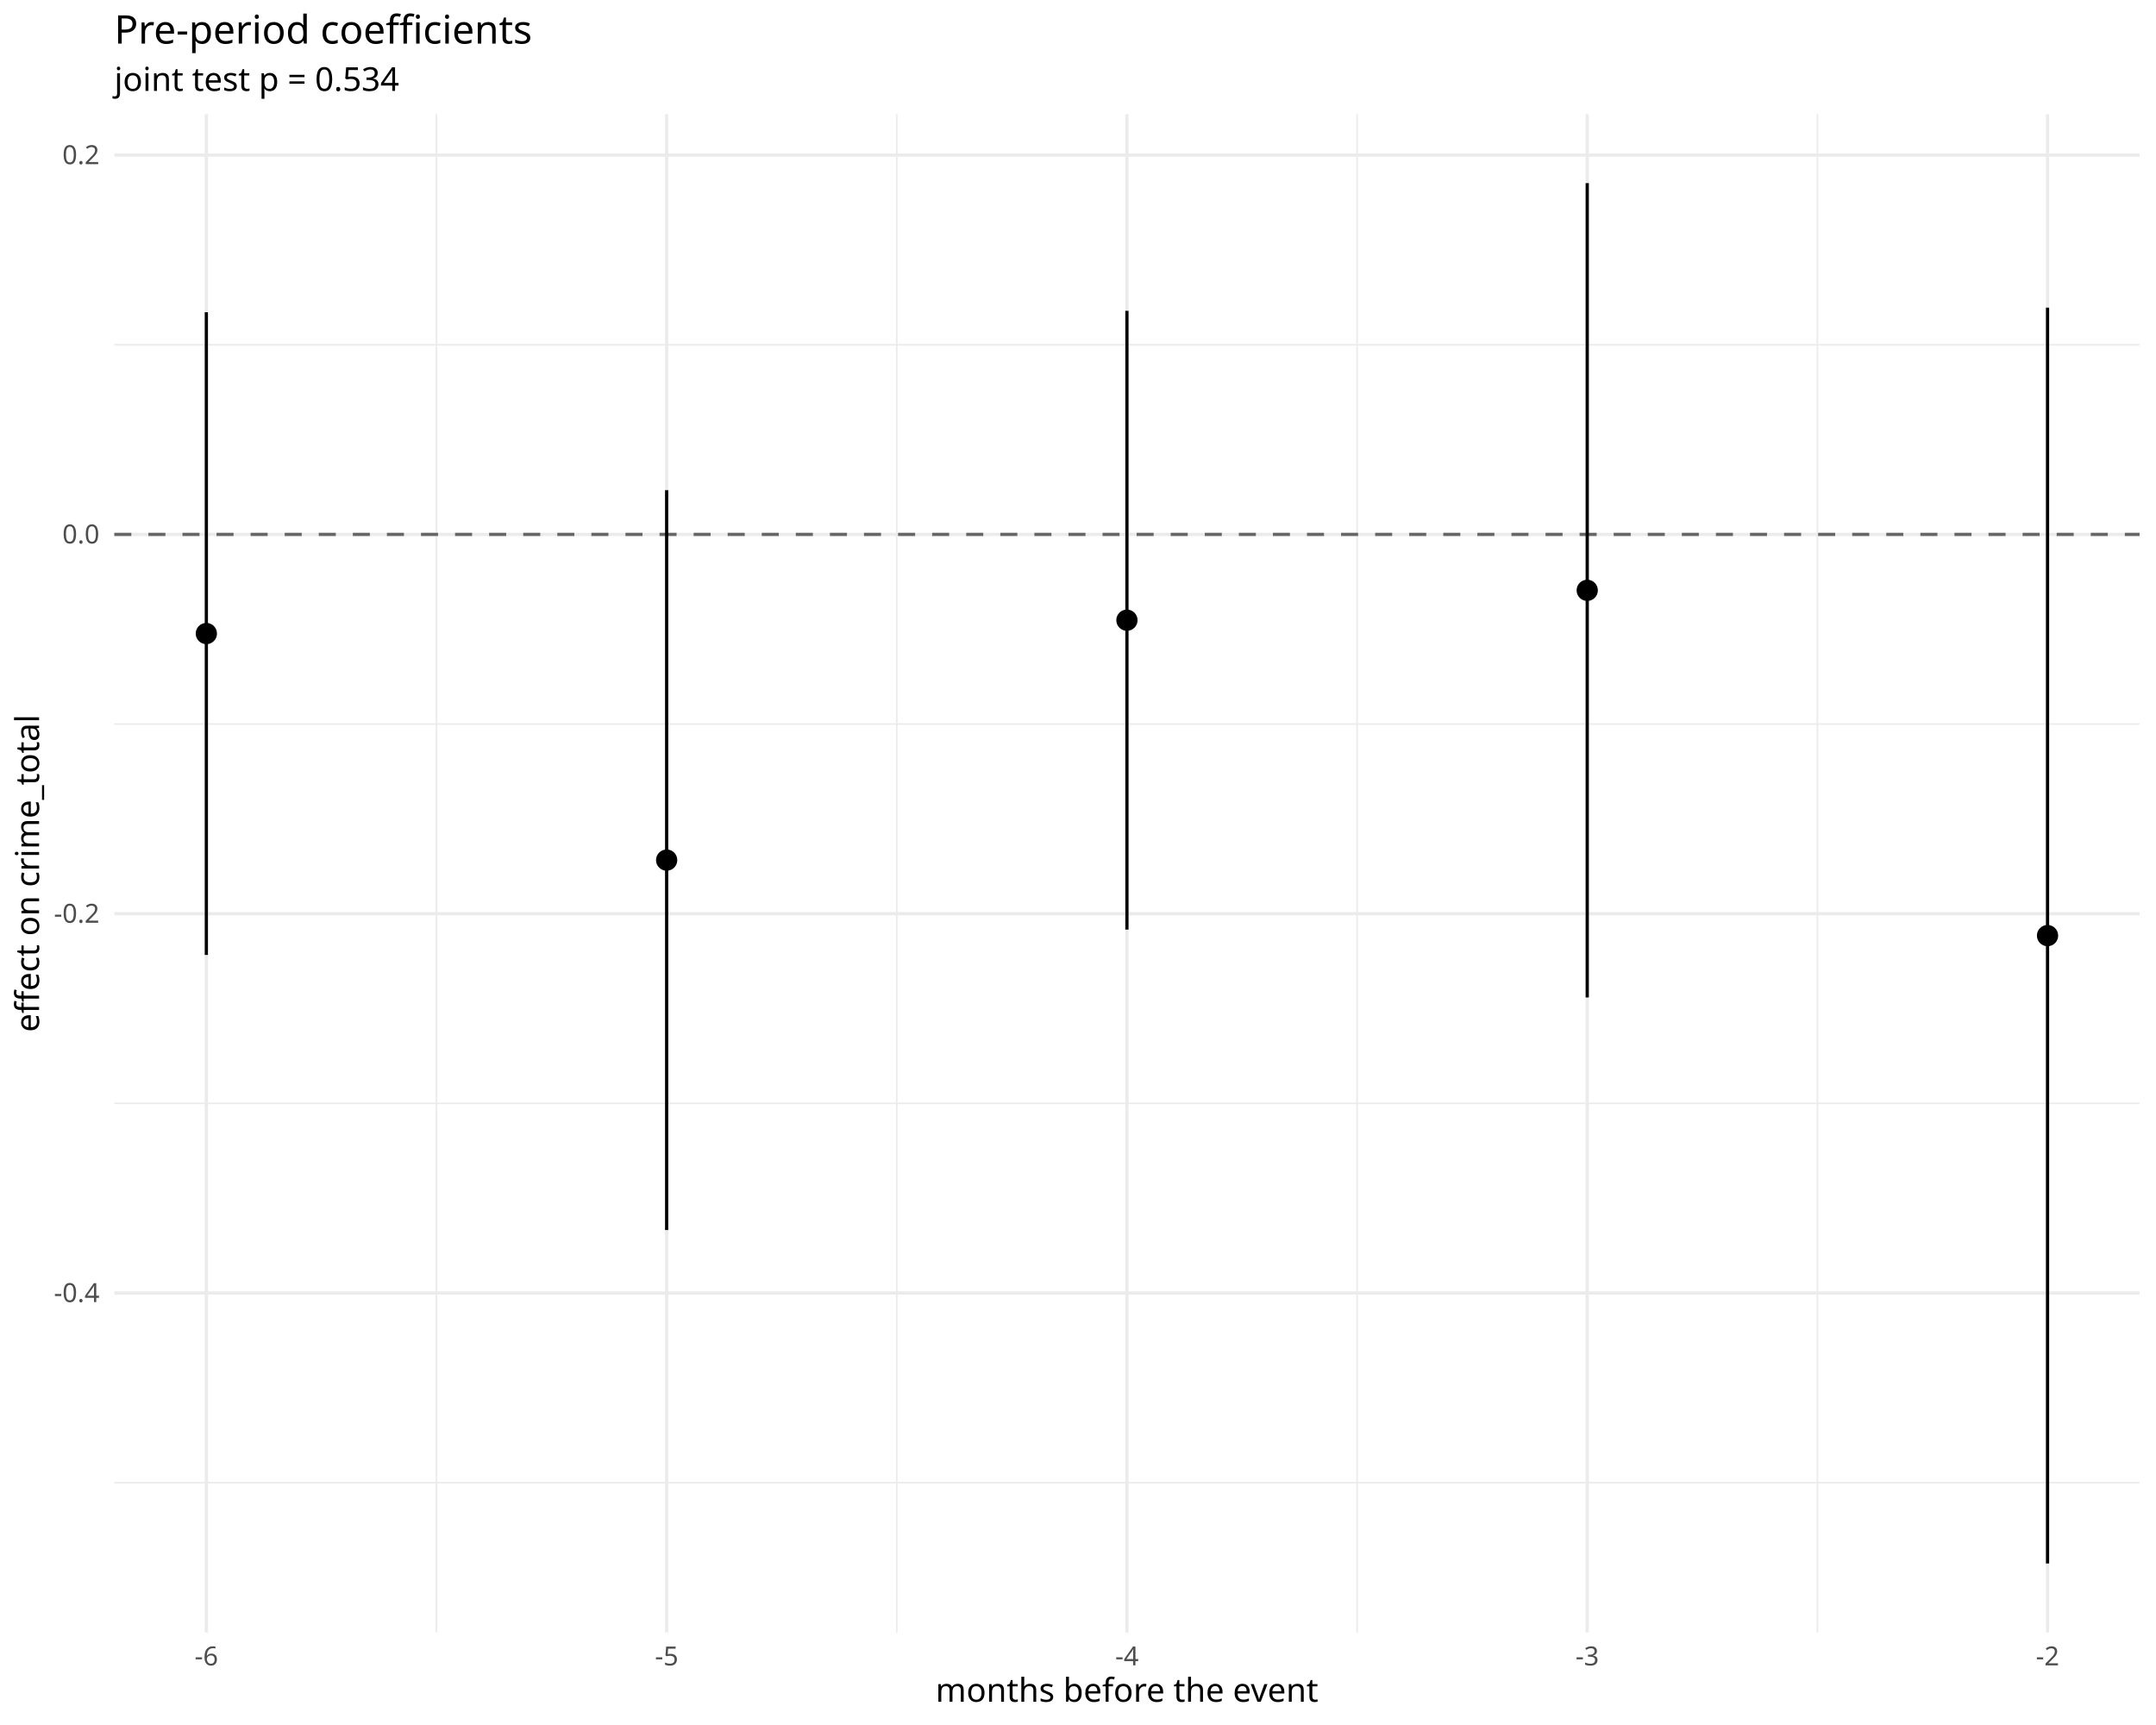
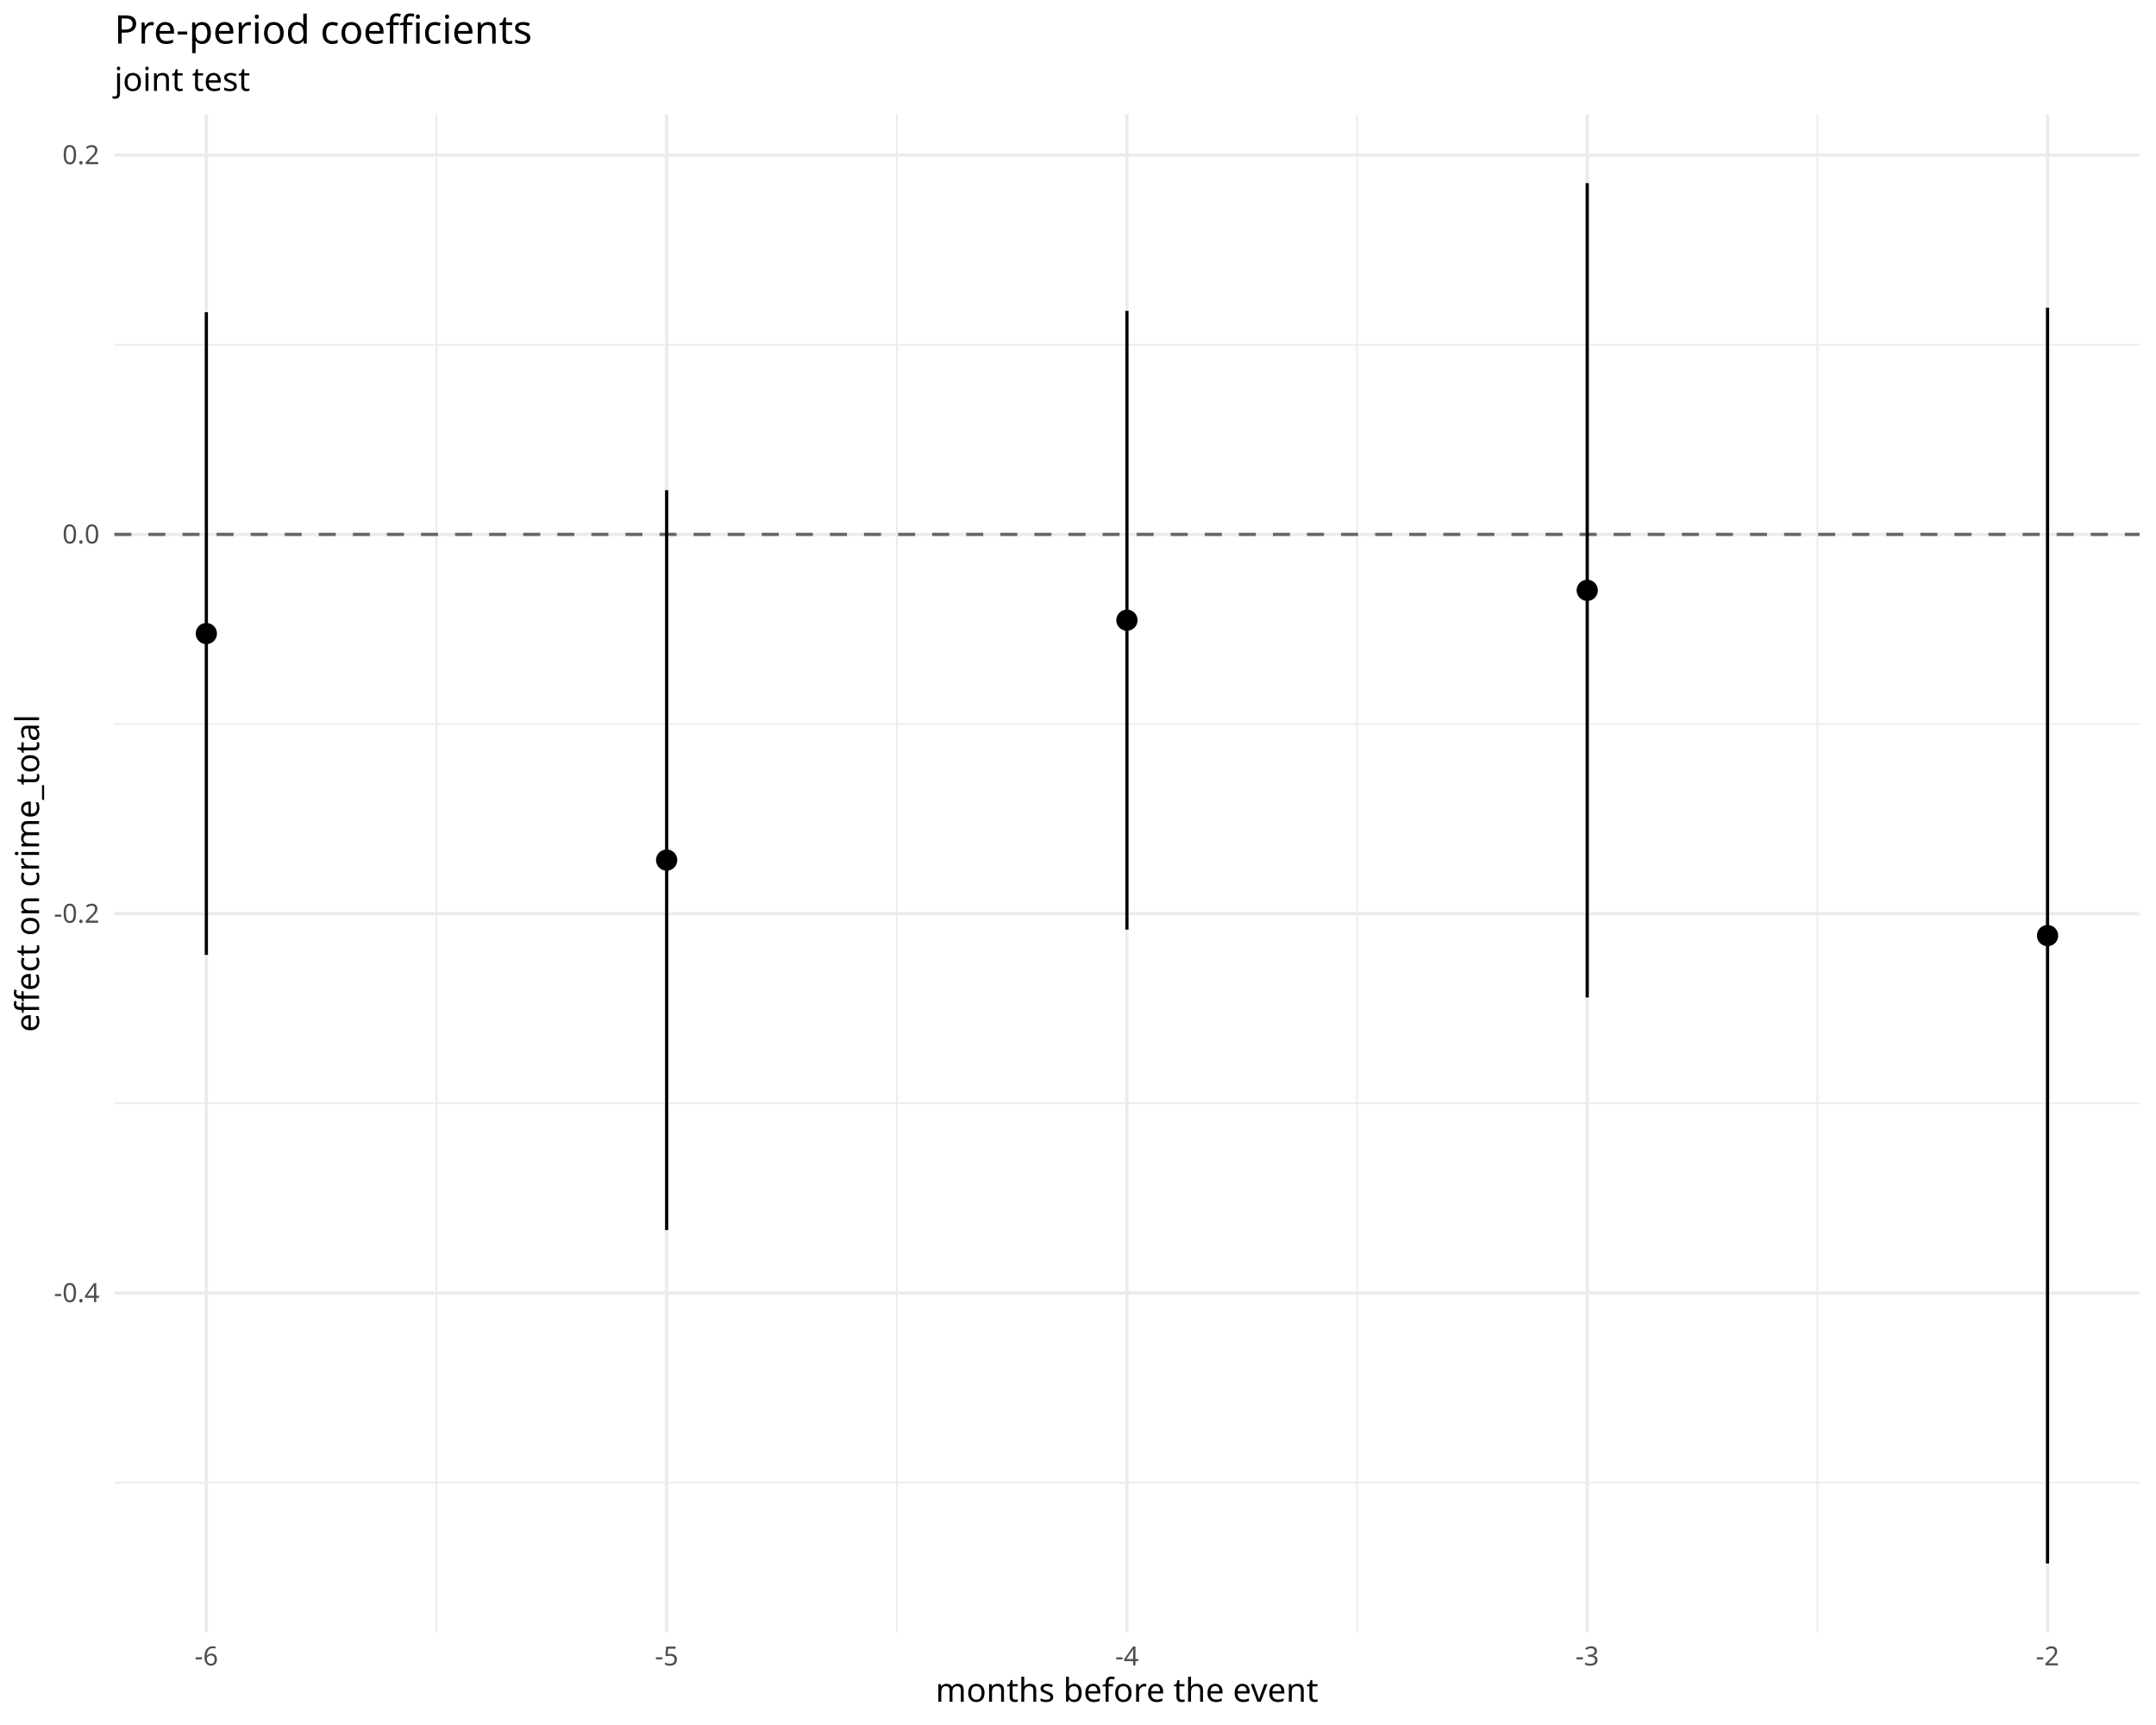
<svg xmlns="http://www.w3.org/2000/svg" class="svglite" data-engine-version="2.0" width="720.00pt" height="576.00pt" viewBox="0 0 720.00 576.00">
  <defs>
    <style type="text/css">
    .svglite line, .svglite polyline, .svglite polygon, .svglite path, .svglite rect, .svglite circle {
      fill: none;
      stroke: #000000;
      stroke-linecap: round;
      stroke-linejoin: round;
      stroke-miterlimit: 10.00;
    }
  </style>
  </defs>
  <rect width="100%" height="100%" style="stroke: none; fill: #FFFFFF;" />
  <defs>
    <clipPath id="cpMC4wMHw3MjAuMDB8MC4wMHw1NzYuMDA=">
      <rect x="0.00" y="0.00" width="720.00" height="576.00" />
    </clipPath>
  </defs>
  <g clip-path="url(#cpMC4wMHw3MjAuMDB8MC4wMHw1NzYuMDA=)">
    <rect x="0.00" y="0.00" width="720.00" height="576.00" style="stroke-width: 1.07; stroke: none; fill: #FFFFFF;" />
  </g>
  <defs>
    <clipPath id="cpMzguMTd8NzE0LjUyfDM4LjEyfDU0NS4xMQ==">
      <rect x="38.17" y="38.12" width="676.35" height="507.00" />
    </clipPath>
  </defs>
  <g clip-path="url(#cpMzguMTd8NzE0LjUyfDM4LjEyfDU0NS4xMQ==)">
    <polyline points="38.17,495.08 714.52,495.08 " style="stroke-width: 0.53; stroke: #EBEBEB; stroke-linecap: butt;" />
    <polyline points="38.17,368.42 714.52,368.42 " style="stroke-width: 0.53; stroke: #EBEBEB; stroke-linecap: butt;" />
    <polyline points="38.17,241.76 714.52,241.76 " style="stroke-width: 0.53; stroke: #EBEBEB; stroke-linecap: butt;" />
    <polyline points="38.17,115.11 714.52,115.11 " style="stroke-width: 0.53; stroke: #EBEBEB; stroke-linecap: butt;" />
    <polyline points="145.77,545.11 145.77,38.12 " style="stroke-width: 0.53; stroke: #EBEBEB; stroke-linecap: butt;" />
    <polyline points="299.49,545.11 299.49,38.12 " style="stroke-width: 0.53; stroke: #EBEBEB; stroke-linecap: butt;" />
    <polyline points="453.20,545.11 453.20,38.12 " style="stroke-width: 0.53; stroke: #EBEBEB; stroke-linecap: butt;" />
    <polyline points="606.92,545.11 606.92,38.12 " style="stroke-width: 0.53; stroke: #EBEBEB; stroke-linecap: butt;" />
    <polyline points="38.17,431.75 714.52,431.75 " style="stroke-width: 1.07; stroke: #EBEBEB; stroke-linecap: butt;" />
    <polyline points="38.17,305.09 714.52,305.09 " style="stroke-width: 1.07; stroke: #EBEBEB; stroke-linecap: butt;" />
    <polyline points="38.17,178.44 714.52,178.44 " style="stroke-width: 1.07; stroke: #EBEBEB; stroke-linecap: butt;" />
    <polyline points="38.17,51.78 714.52,51.78 " style="stroke-width: 1.07; stroke: #EBEBEB; stroke-linecap: butt;" />
    <polyline points="68.91,545.11 68.91,38.12 " style="stroke-width: 1.07; stroke: #EBEBEB; stroke-linecap: butt;" />
    <polyline points="222.63,545.11 222.63,38.12 " style="stroke-width: 1.07; stroke: #EBEBEB; stroke-linecap: butt;" />
    <polyline points="376.34,545.11 376.34,38.12 " style="stroke-width: 1.07; stroke: #EBEBEB; stroke-linecap: butt;" />
    <polyline points="530.06,545.11 530.06,38.12 " style="stroke-width: 1.07; stroke: #EBEBEB; stroke-linecap: butt;" />
    <polyline points="683.78,545.11 683.78,38.12 " style="stroke-width: 1.07; stroke: #EBEBEB; stroke-linecap: butt;" />
    <line x1="38.17" y1="178.44" x2="714.52" y2="178.44" style="stroke-width: 1.07; stroke: #666666; stroke-dasharray: 5.69,5.69; stroke-linecap: butt;" />
    <line x1="68.91" y1="318.85" x2="68.91" y2="104.25" style="stroke-width: 1.07; stroke-linecap: butt;" />
    <line x1="222.63" y1="410.72" x2="222.63" y2="163.68" style="stroke-width: 1.07; stroke-linecap: butt;" />
    <line x1="376.34" y1="310.40" x2="376.34" y2="103.79" style="stroke-width: 1.07; stroke-linecap: butt;" />
    <line x1="530.06" y1="333.07" x2="530.06" y2="61.16" style="stroke-width: 1.07; stroke-linecap: butt;" />
    <line x1="683.78" y1="522.07" x2="683.78" y2="102.74" style="stroke-width: 1.07; stroke-linecap: butt;" />
    <circle cx="68.91" cy="211.55" r="2.84" style="stroke-width: 1.42; fill: #000000;" />
    <circle cx="222.63" cy="287.20" r="2.84" style="stroke-width: 1.42; fill: #000000;" />
    <circle cx="376.34" cy="207.09" r="2.84" style="stroke-width: 1.42; fill: #000000;" />
    <circle cx="530.06" cy="197.12" r="2.84" style="stroke-width: 1.42; fill: #000000;" />
    <circle cx="683.78" cy="312.41" r="2.84" style="stroke-width: 1.42; fill: #000000;" />
  </g>
  <g clip-path="url(#cpMC4wMHw3MjAuMDB8MC4wMHw1NzYuMDA=)">
    <text x="33.24" y="434.78" text-anchor="end" style="font-size: 8.80px; fill: #4D4D4D; font-family: sans;" textLength="15.16px" lengthAdjust="spacingAndGlyphs">-0.4</text>
    <text x="33.24" y="308.12" text-anchor="end" style="font-size: 8.80px; fill: #4D4D4D; font-family: sans;" textLength="15.16px" lengthAdjust="spacingAndGlyphs">-0.2</text>
    <text x="33.24" y="181.46" text-anchor="end" style="font-size: 8.80px; fill: #4D4D4D; font-family: sans;" textLength="12.23px" lengthAdjust="spacingAndGlyphs">0.0</text>
    <text x="33.24" y="54.81" text-anchor="end" style="font-size: 8.80px; fill: #4D4D4D; font-family: sans;" textLength="12.23px" lengthAdjust="spacingAndGlyphs">0.2</text>
    <text x="68.91" y="556.10" text-anchor="middle" style="font-size: 8.80px; fill: #4D4D4D; font-family: sans;" textLength="7.82px" lengthAdjust="spacingAndGlyphs">-6</text>
    <text x="222.63" y="556.10" text-anchor="middle" style="font-size: 8.80px; fill: #4D4D4D; font-family: sans;" textLength="7.82px" lengthAdjust="spacingAndGlyphs">-5</text>
    <text x="376.34" y="556.10" text-anchor="middle" style="font-size: 8.80px; fill: #4D4D4D; font-family: sans;" textLength="7.82px" lengthAdjust="spacingAndGlyphs">-4</text>
    <text x="530.06" y="556.10" text-anchor="middle" style="font-size: 8.80px; fill: #4D4D4D; font-family: sans;" textLength="7.82px" lengthAdjust="spacingAndGlyphs">-3</text>
    <text x="683.78" y="556.10" text-anchor="middle" style="font-size: 8.80px; fill: #4D4D4D; font-family: sans;" textLength="7.82px" lengthAdjust="spacingAndGlyphs">-2</text>
    <text x="376.34" y="568.24" text-anchor="middle" style="font-size: 11.00px; font-family: sans;" textLength="118.65px" lengthAdjust="spacingAndGlyphs">months before the event</text>
    <text transform="translate(13.05,291.61) rotate(-90)" text-anchor="middle" style="font-size: 11.00px; font-family: sans;" textLength="99.06px" lengthAdjust="spacingAndGlyphs">effect on crime_total</text>
-     <text x="38.17" y="30.35" style="font-size: 11.00px; font-family: sans;" textLength="90.21px" lengthAdjust="spacingAndGlyphs">joint test p = 0.534</text>
+     <text x="38.17" y="30.35" style="font-size: 11.00px; font-family: sans;" textLength="40.97px" lengthAdjust="spacingAndGlyphs">joint test</text>
    <text x="38.17" y="14.56" style="font-size: 13.20px; font-family: sans;" textLength="131.35px" lengthAdjust="spacingAndGlyphs">Pre-period coefficients</text>
  </g>
</svg>
